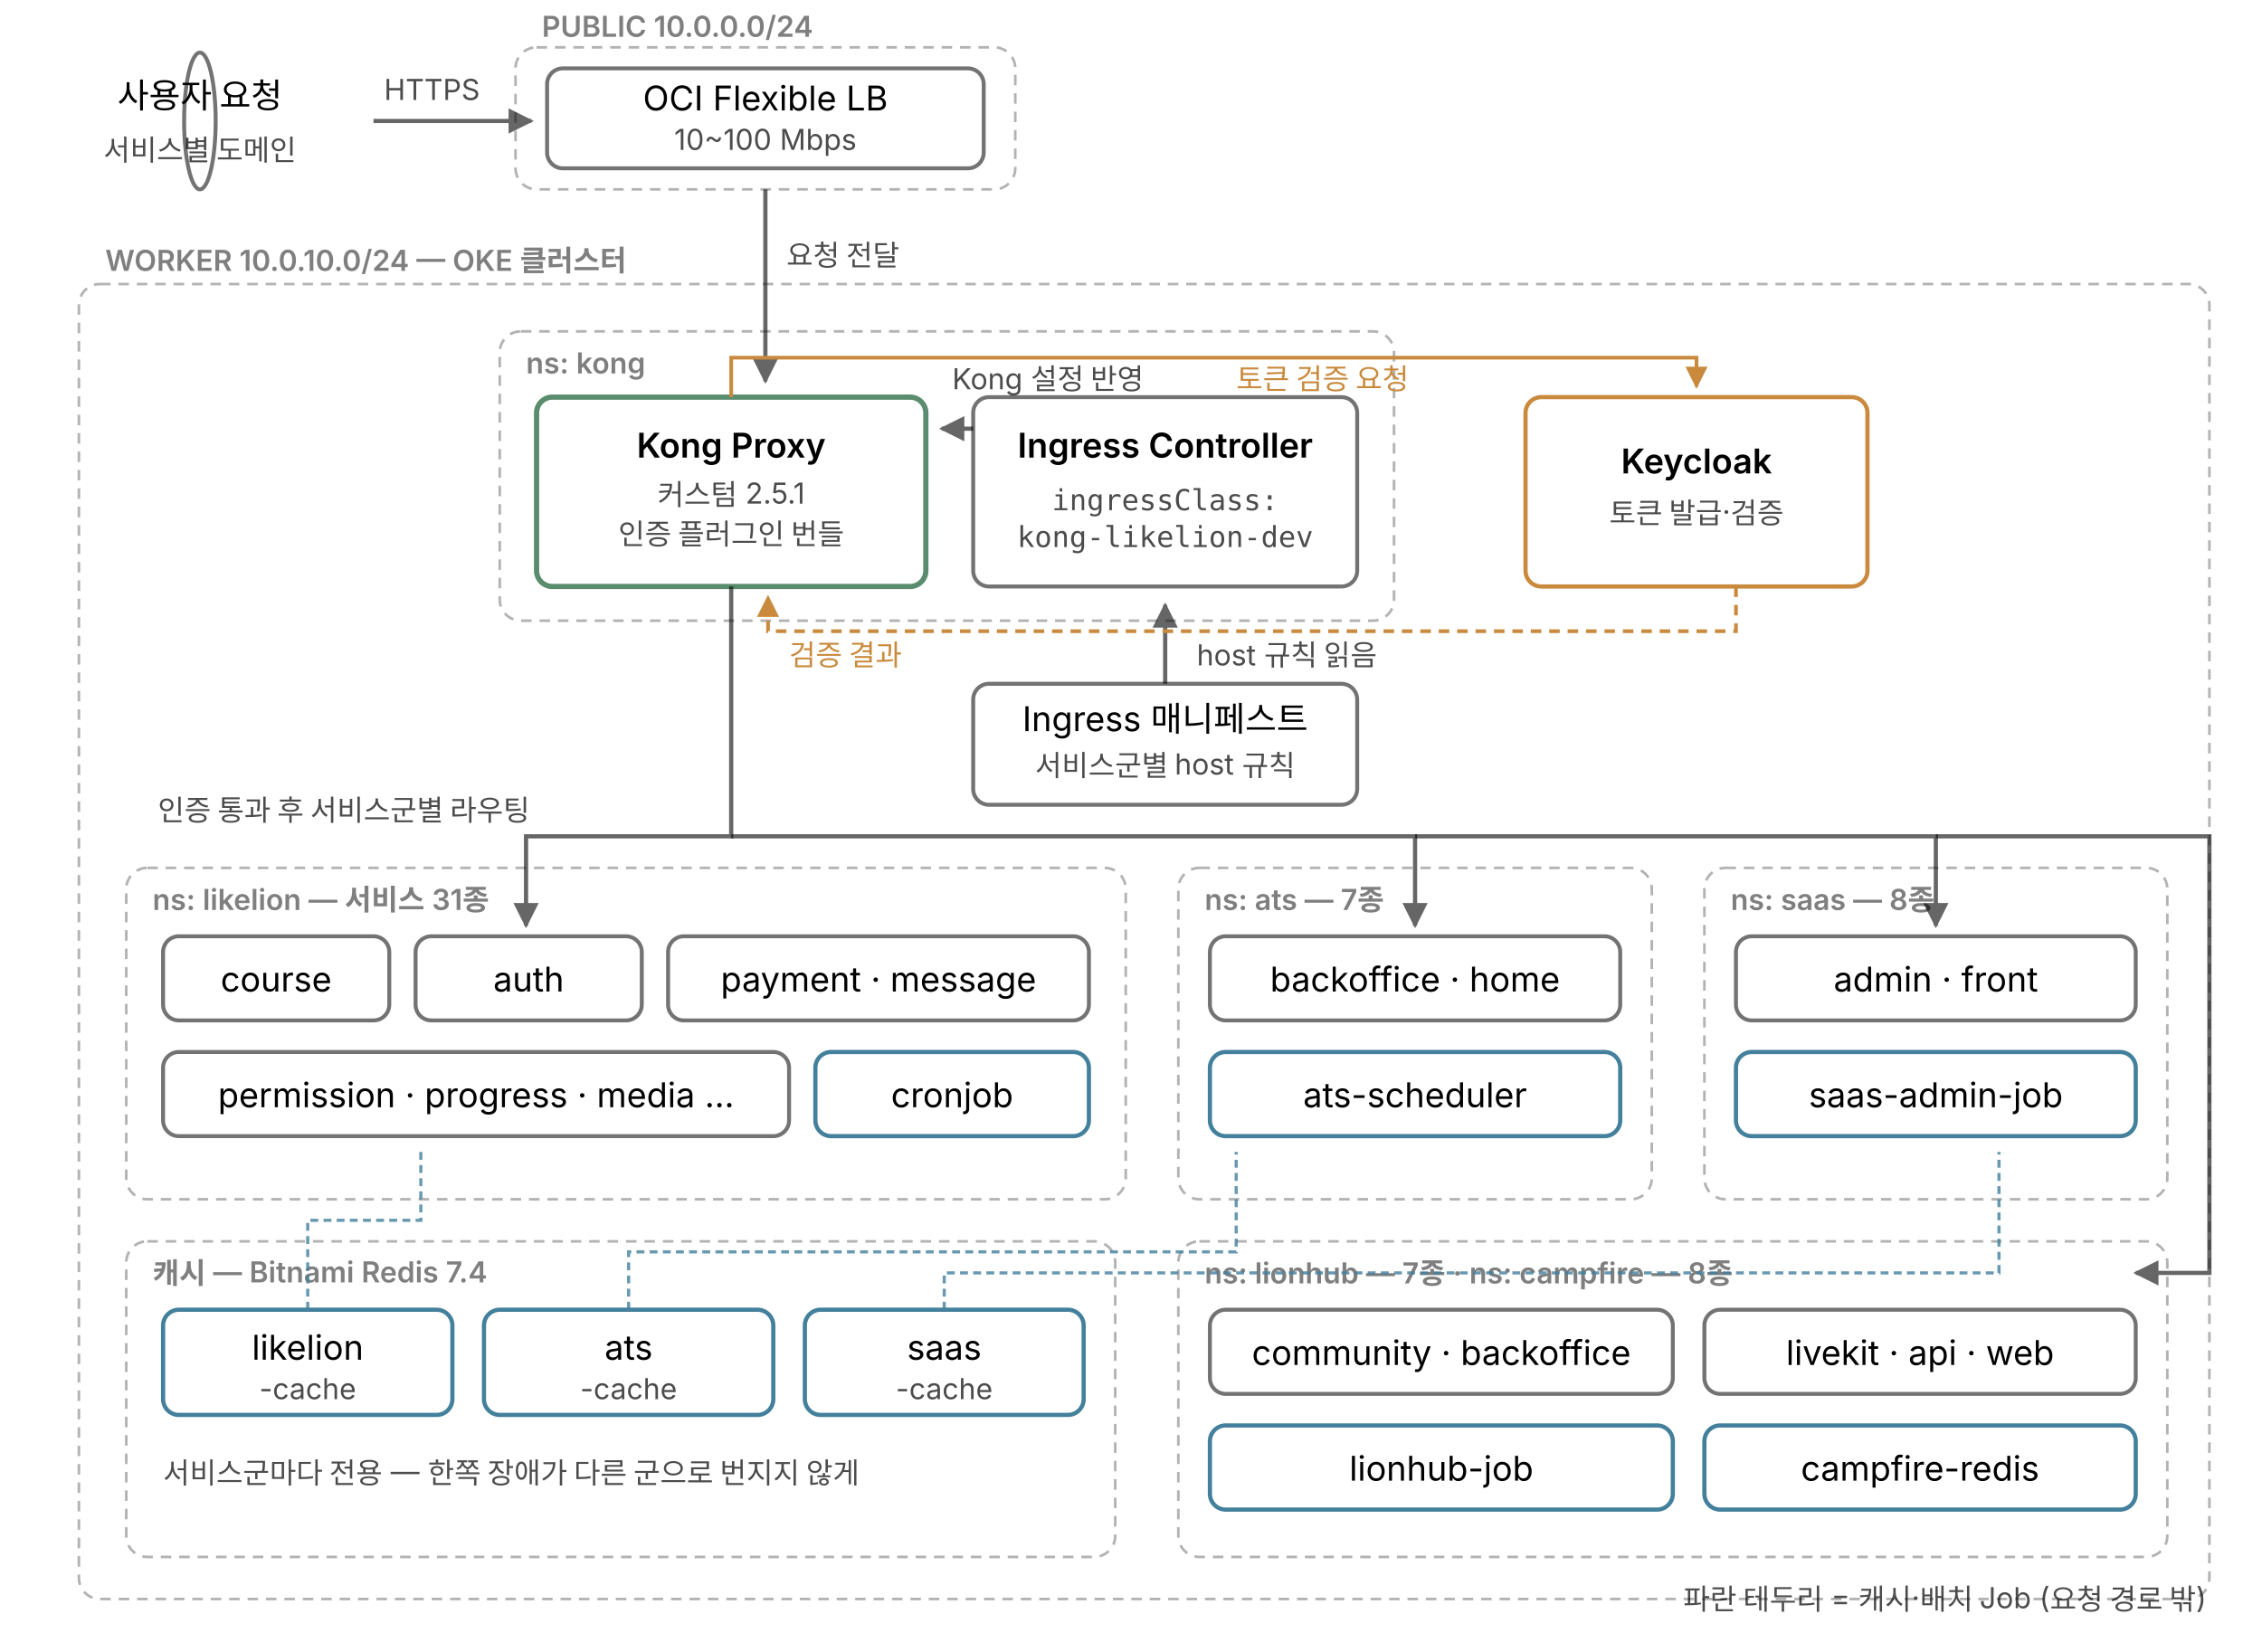
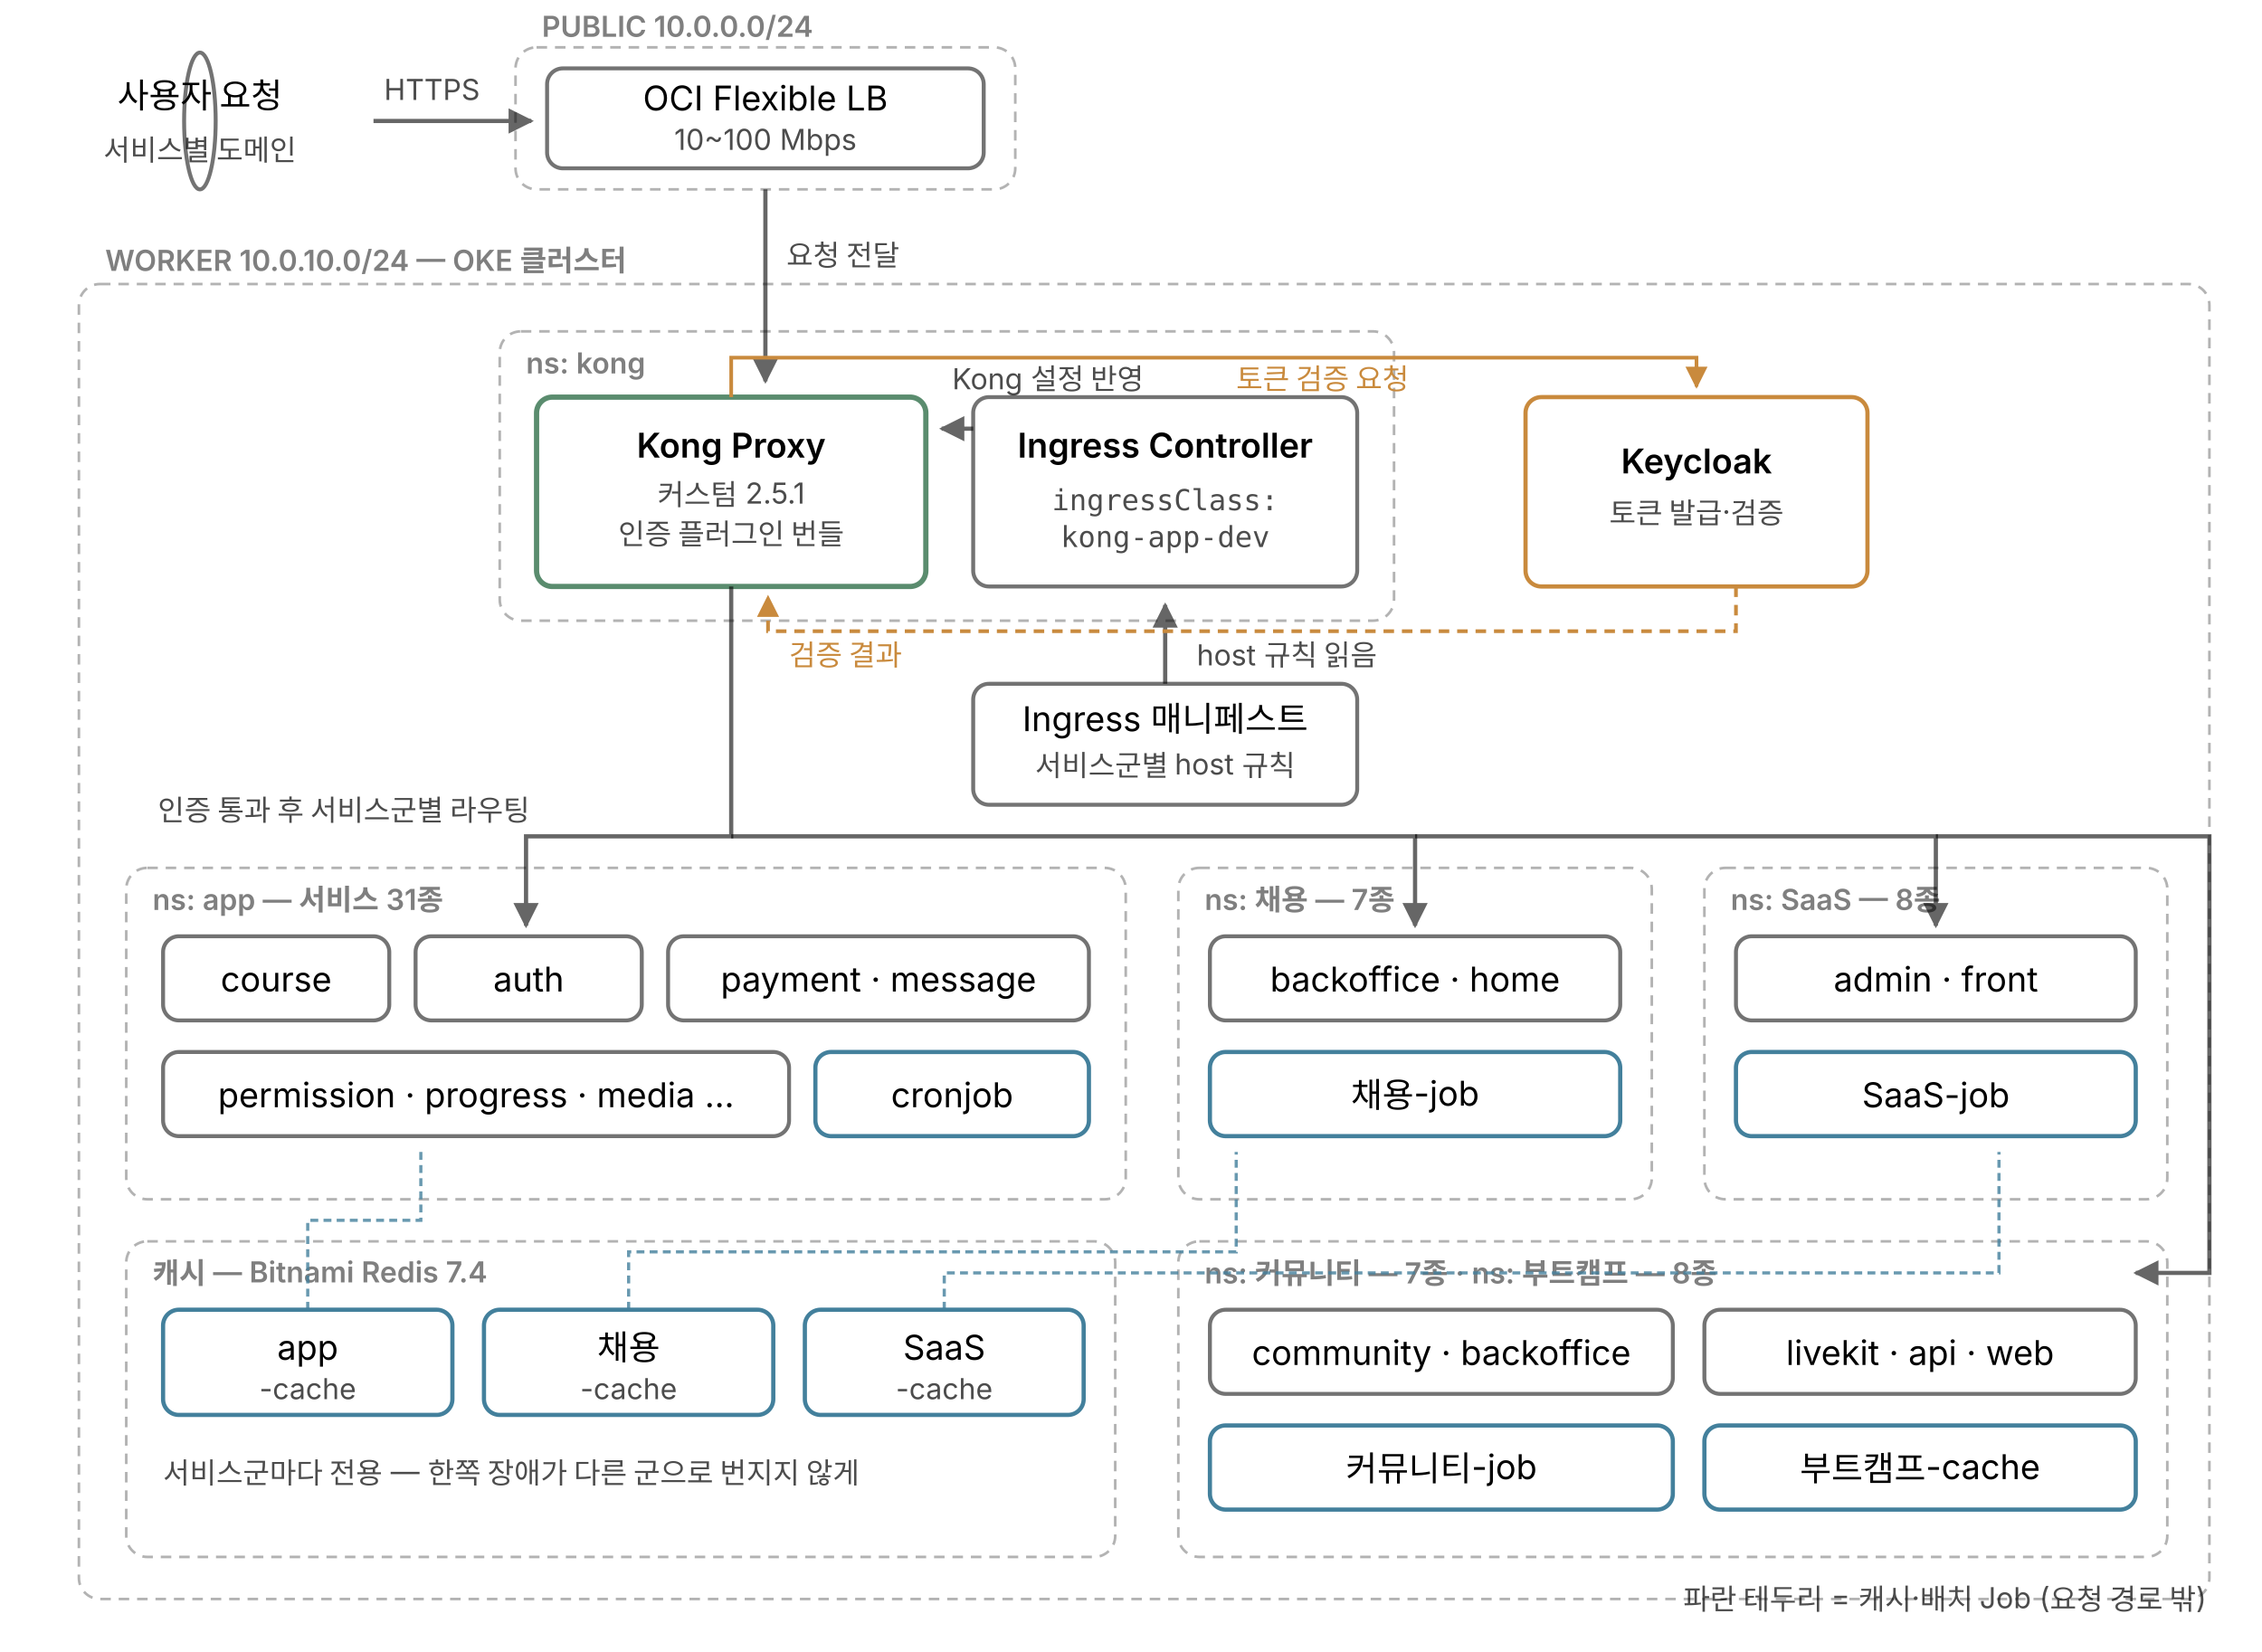
<svg xmlns="http://www.w3.org/2000/svg" viewBox="0 -8 860 628" role="img" aria-label="OKE 클러스터 트래픽 경로: 사용자 요청이 로드밸런서와 Kong 게이트웨이를 거쳐 Keycloak 토큰 검증 후 5개 서비스군에 도달하고, 각 서비스군은 전용 Redis와 배치 Job을 함께 쓴다">
  <style>
    text { font-family: system-ui, -apple-system, sans-serif; fill: currentColor; }
    .name { font-size: 13px; font-weight: 600; }
    .plain { font-size: 13px; }
    .sub { font-size: 11px; opacity: .7; }
    .mono { font-size: 11px; font-family: ui-monospace, SFMono-Regular, Menlo, monospace; opacity: .7; }
    .edge-lbl { font-size: 11px; opacity: .7; }
    .zone { fill: none; stroke: currentColor; stroke-width: 1; stroke-dasharray: 4 3; rx: 8; opacity: .3; }
    .zone-lbl { font-size: 11px; font-weight: 600; opacity: .5; }
    .box { fill: none; stroke: currentColor; stroke-width: 1.5; rx: 6; opacity: .55; }
    .box-kong { fill: none; stroke: #5a8c6e; stroke-width: 2; rx: 6; }
    .box-auth { fill: none; stroke: #c98a3d; stroke-width: 1.6; rx: 6; }
    .box-data { fill: none; stroke: #43809c; stroke-width: 1.6; rx: 6; }
    .flow { stroke: currentColor; stroke-width: 1.6; fill: none; opacity: .6; }
    .flow-auth { stroke: #c98a3d; stroke-width: 1.4; fill: none; }
    .flow-data { stroke: #43809c; stroke-width: 1.2; fill: none; stroke-dasharray: 3 2; opacity: .8; }
    .auth-lbl { font-size: 11px; fill: #c98a3d; }
  </style>
  <defs>
    <marker id="ah" viewBox="0 0 10 10" refX="9" refY="5" markerWidth="6" markerHeight="6" orient="auto">
      <path d="M0,0 L10,5 L0,10 z" fill="currentColor" />
    </marker>
    <marker id="ah-auth" viewBox="0 0 10 10" refX="9" refY="5" markerWidth="6" markerHeight="6" orient="auto">
      <path d="M0,0 L10,5 L0,10 z" fill="#c98a3d" />
    </marker>
  </defs>
  <ellipse cx="76" cy="38" rx="64" ry="26" class="box" />
  <text x="76" y="33" text-anchor="middle" class="plain">사용자 요청</text>
  <text x="76" y="53" text-anchor="middle" class="sub">서비스별 도메인</text>
  <rect x="196" y="10" width="190" height="54" class="zone" />
  <text x="206" y="6" class="zone-lbl">PUBLIC 10.0.0.0/24</text>
  <rect x="208" y="18" width="166" height="38" class="box" />
  <text x="291" y="34" text-anchor="middle" class="plain">OCI Flexible LB</text>
  <text x="291" y="49" text-anchor="middle" class="sub">10~100 Mbps</text>
  <rect x="30" y="100" width="810" height="500" class="zone" />
  <text x="40" y="95" class="zone-lbl">WORKER 10.0.10.0/24 — OKE 클러스터</text>
  <rect x="190" y="118" width="340" height="110" class="zone" />
  <text x="200" y="134" class="zone-lbl">ns: kong</text>
  <rect x="204" y="143" width="148" height="72" class="box-kong" />
  <text x="278" y="166" text-anchor="middle" class="name">Kong Proxy</text>
  <text x="278" y="184" text-anchor="middle" class="sub">커스텀 2.5.1</text>
  <text x="278" y="199" text-anchor="middle" class="sub">인증 플러그인 번들</text>
  <rect x="370" y="143" width="146" height="72" class="box" />
  <text x="443" y="166" text-anchor="middle" class="name">Ingress Controller</text>
  <text x="443" y="186" text-anchor="middle" class="mono">ingressClass:</text>
-   <text x="443" y="200" text-anchor="middle" class="mono">kong-likelion-dev</text>
+   <text x="443" y="200" text-anchor="middle" class="mono">kong-app-dev</text>
  <rect x="580" y="143" width="130" height="72" class="box-auth" />
  <text x="645" y="172" text-anchor="middle" class="name">Keycloak</text>
  <text x="645" y="191" text-anchor="middle" class="sub">토큰 발급·검증</text>
  <rect x="370" y="252" width="146" height="46" class="box" />
  <text x="443" y="270" text-anchor="middle" class="plain">Ingress 매니페스트</text>
  <text x="443" y="287" text-anchor="middle" class="sub">서비스군별 host 규칙</text>
  <rect x="48" y="322" width="380" height="126" class="zone" />
-   <text x="58" y="338" class="zone-lbl">ns: likelion — 서비스 31종</text>
+   <text x="58" y="338" class="zone-lbl">ns: app — 서비스 31종</text>
  <rect x="62" y="348" width="86" height="32" class="box" />
  <text x="105" y="369" text-anchor="middle" class="plain">course</text>
  <rect x="158" y="348" width="86" height="32" class="box" />
  <text x="201" y="369" text-anchor="middle" class="plain">auth</text>
  <rect x="254" y="348" width="160" height="32" class="box" />
  <text x="334" y="369" text-anchor="middle" class="plain">payment · message</text>
  <rect x="62" y="392" width="238" height="32" class="box" />
  <text x="181" y="413" text-anchor="middle" class="plain">permission · progress · media …</text>
  <rect x="310" y="392" width="104" height="32" class="box-data" />
  <text x="362" y="413" text-anchor="middle" class="plain">cronjob</text>
  <rect x="448" y="322" width="180" height="126" class="zone" />
-   <text x="458" y="338" class="zone-lbl">ns: ats — 7종</text>
+   <text x="458" y="338" class="zone-lbl">ns: 채용 — 7종</text>
  <rect x="460" y="348" width="156" height="32" class="box" />
  <text x="538" y="369" text-anchor="middle" class="plain">backoffice · home</text>
  <rect x="460" y="392" width="156" height="32" class="box-data" />
-   <text x="538" y="413" text-anchor="middle" class="plain">ats-scheduler</text>
+   <text x="538" y="413" text-anchor="middle" class="plain">채용-job</text>
  <rect x="648" y="322" width="176" height="126" class="zone" />
-   <text x="658" y="338" class="zone-lbl">ns: saas — 8종</text>
+   <text x="658" y="338" class="zone-lbl">ns: SaaS — 8종</text>
  <rect x="660" y="348" width="152" height="32" class="box" />
  <text x="736" y="369" text-anchor="middle" class="plain">admin · front</text>
  <rect x="660" y="392" width="152" height="32" class="box-data" />
-   <text x="736" y="413" text-anchor="middle" class="plain">saas-admin-job</text>
+   <text x="736" y="413" text-anchor="middle" class="plain">SaaS-job</text>
  <rect x="448" y="464" width="376" height="120" class="zone" />
-   <text x="458" y="480" class="zone-lbl">ns: lionhub — 7종 · ns: campfire — 8종</text>
+   <text x="458" y="480" class="zone-lbl">ns: 커뮤니티 — 7종 · ns: 부트캠프 — 8종</text>
  <rect x="460" y="490" width="176" height="32" class="box" />
  <text x="548" y="511" text-anchor="middle" class="plain">community · backoffice</text>
  <rect x="648" y="490" width="164" height="32" class="box" />
  <text x="730" y="511" text-anchor="middle" class="plain">livekit · api · web</text>
  <rect x="460" y="534" width="176" height="32" class="box-data" />
-   <text x="548" y="555" text-anchor="middle" class="plain">lionhub-job</text>
+   <text x="548" y="555" text-anchor="middle" class="plain">커뮤니티-job</text>
  <rect x="648" y="534" width="164" height="32" class="box-data" />
-   <text x="730" y="555" text-anchor="middle" class="plain">campfire-redis</text>
+   <text x="730" y="555" text-anchor="middle" class="plain">부트캠프-cache</text>
  <rect x="48" y="464" width="376" height="120" class="zone" />
  <text x="58" y="480" class="zone-lbl">캐시 — Bitnami Redis 7.4</text>
  <rect x="62" y="490" width="110" height="40" class="box-data" />
-   <text x="117" y="509" text-anchor="middle" class="plain">likelion</text>
+   <text x="117" y="509" text-anchor="middle" class="plain">app</text>
  <text x="117" y="524" text-anchor="middle" class="sub">-cache</text>
  <rect x="184" y="490" width="110" height="40" class="box-data" />
-   <text x="239" y="509" text-anchor="middle" class="plain">ats</text>
+   <text x="239" y="509" text-anchor="middle" class="plain">채용</text>
  <text x="239" y="524" text-anchor="middle" class="sub">-cache</text>
  <rect x="306" y="490" width="106" height="40" class="box-data" />
-   <text x="359" y="509" text-anchor="middle" class="plain">saas</text>
+   <text x="359" y="509" text-anchor="middle" class="plain">SaaS</text>
  <text x="359" y="524" text-anchor="middle" class="sub">-cache</text>
  <text x="62" y="556" class="sub">서비스군마다 전용 — 한쪽 장애가 다른 군으로 번지지 않게</text>
  <path d="M142,38 L202,38" class="flow" marker-end="url(#ah)" />
  <path d="M291,64 L291,137" class="flow" marker-end="url(#ah)" />
  <path d="M370,155 L358,155" class="flow" marker-end="url(#ah)" />
  <path d="M443,252 L443,222" class="flow" marker-end="url(#ah)" />
  <path d="M278,143 L278,128 L645,128 L645,139" class="flow-auth" marker-end="url(#ah-auth)" />
  <path d="M660,215 L660,232 L292,232 L292,219" class="flow-auth" marker-end="url(#ah-auth)" stroke-dasharray="4 3" />
  <path d="M278,215 L278,310 L200,310 L200,344" class="flow" marker-end="url(#ah)" />
  <path d="M278,310 L538,310 L538,344" class="flow" marker-end="url(#ah)" />
  <path d="M538,310 L736,310 L736,344" class="flow" marker-end="url(#ah)" />
  <path d="M736,310 L840,310 L840,476 L812,476" class="flow" marker-end="url(#ah)" />
  <path d="M117,490 L117,456 L160,456 L160,428" class="flow-data" />
  <path d="M239,490 L239,468 L470,468 L470,430" class="flow-data" />
  <path d="M359,490 L359,476 L760,476 L760,430" class="flow-data" />
  <text x="146" y="30" class="edge-lbl">HTTPS</text>
  <text x="299" y="93" class="edge-lbl">요청 전달</text>
  <text x="455" y="245" class="edge-lbl">host 규칙 읽음</text>
  <text x="362" y="140" class="edge-lbl">Kong 설정 반영</text>
  <text x="470" y="140" class="auth-lbl">토큰 검증 요청</text>
  <text x="300" y="245" class="auth-lbl">검증 결과</text>
  <text x="60" y="304" class="edge-lbl">인증 통과 후 서비스군별 라우팅</text>
  <text x="640" y="604" class="edge-lbl">파란 테두리 = 캐시·배치 Job (요청 경로 밖)</text>
</svg>
